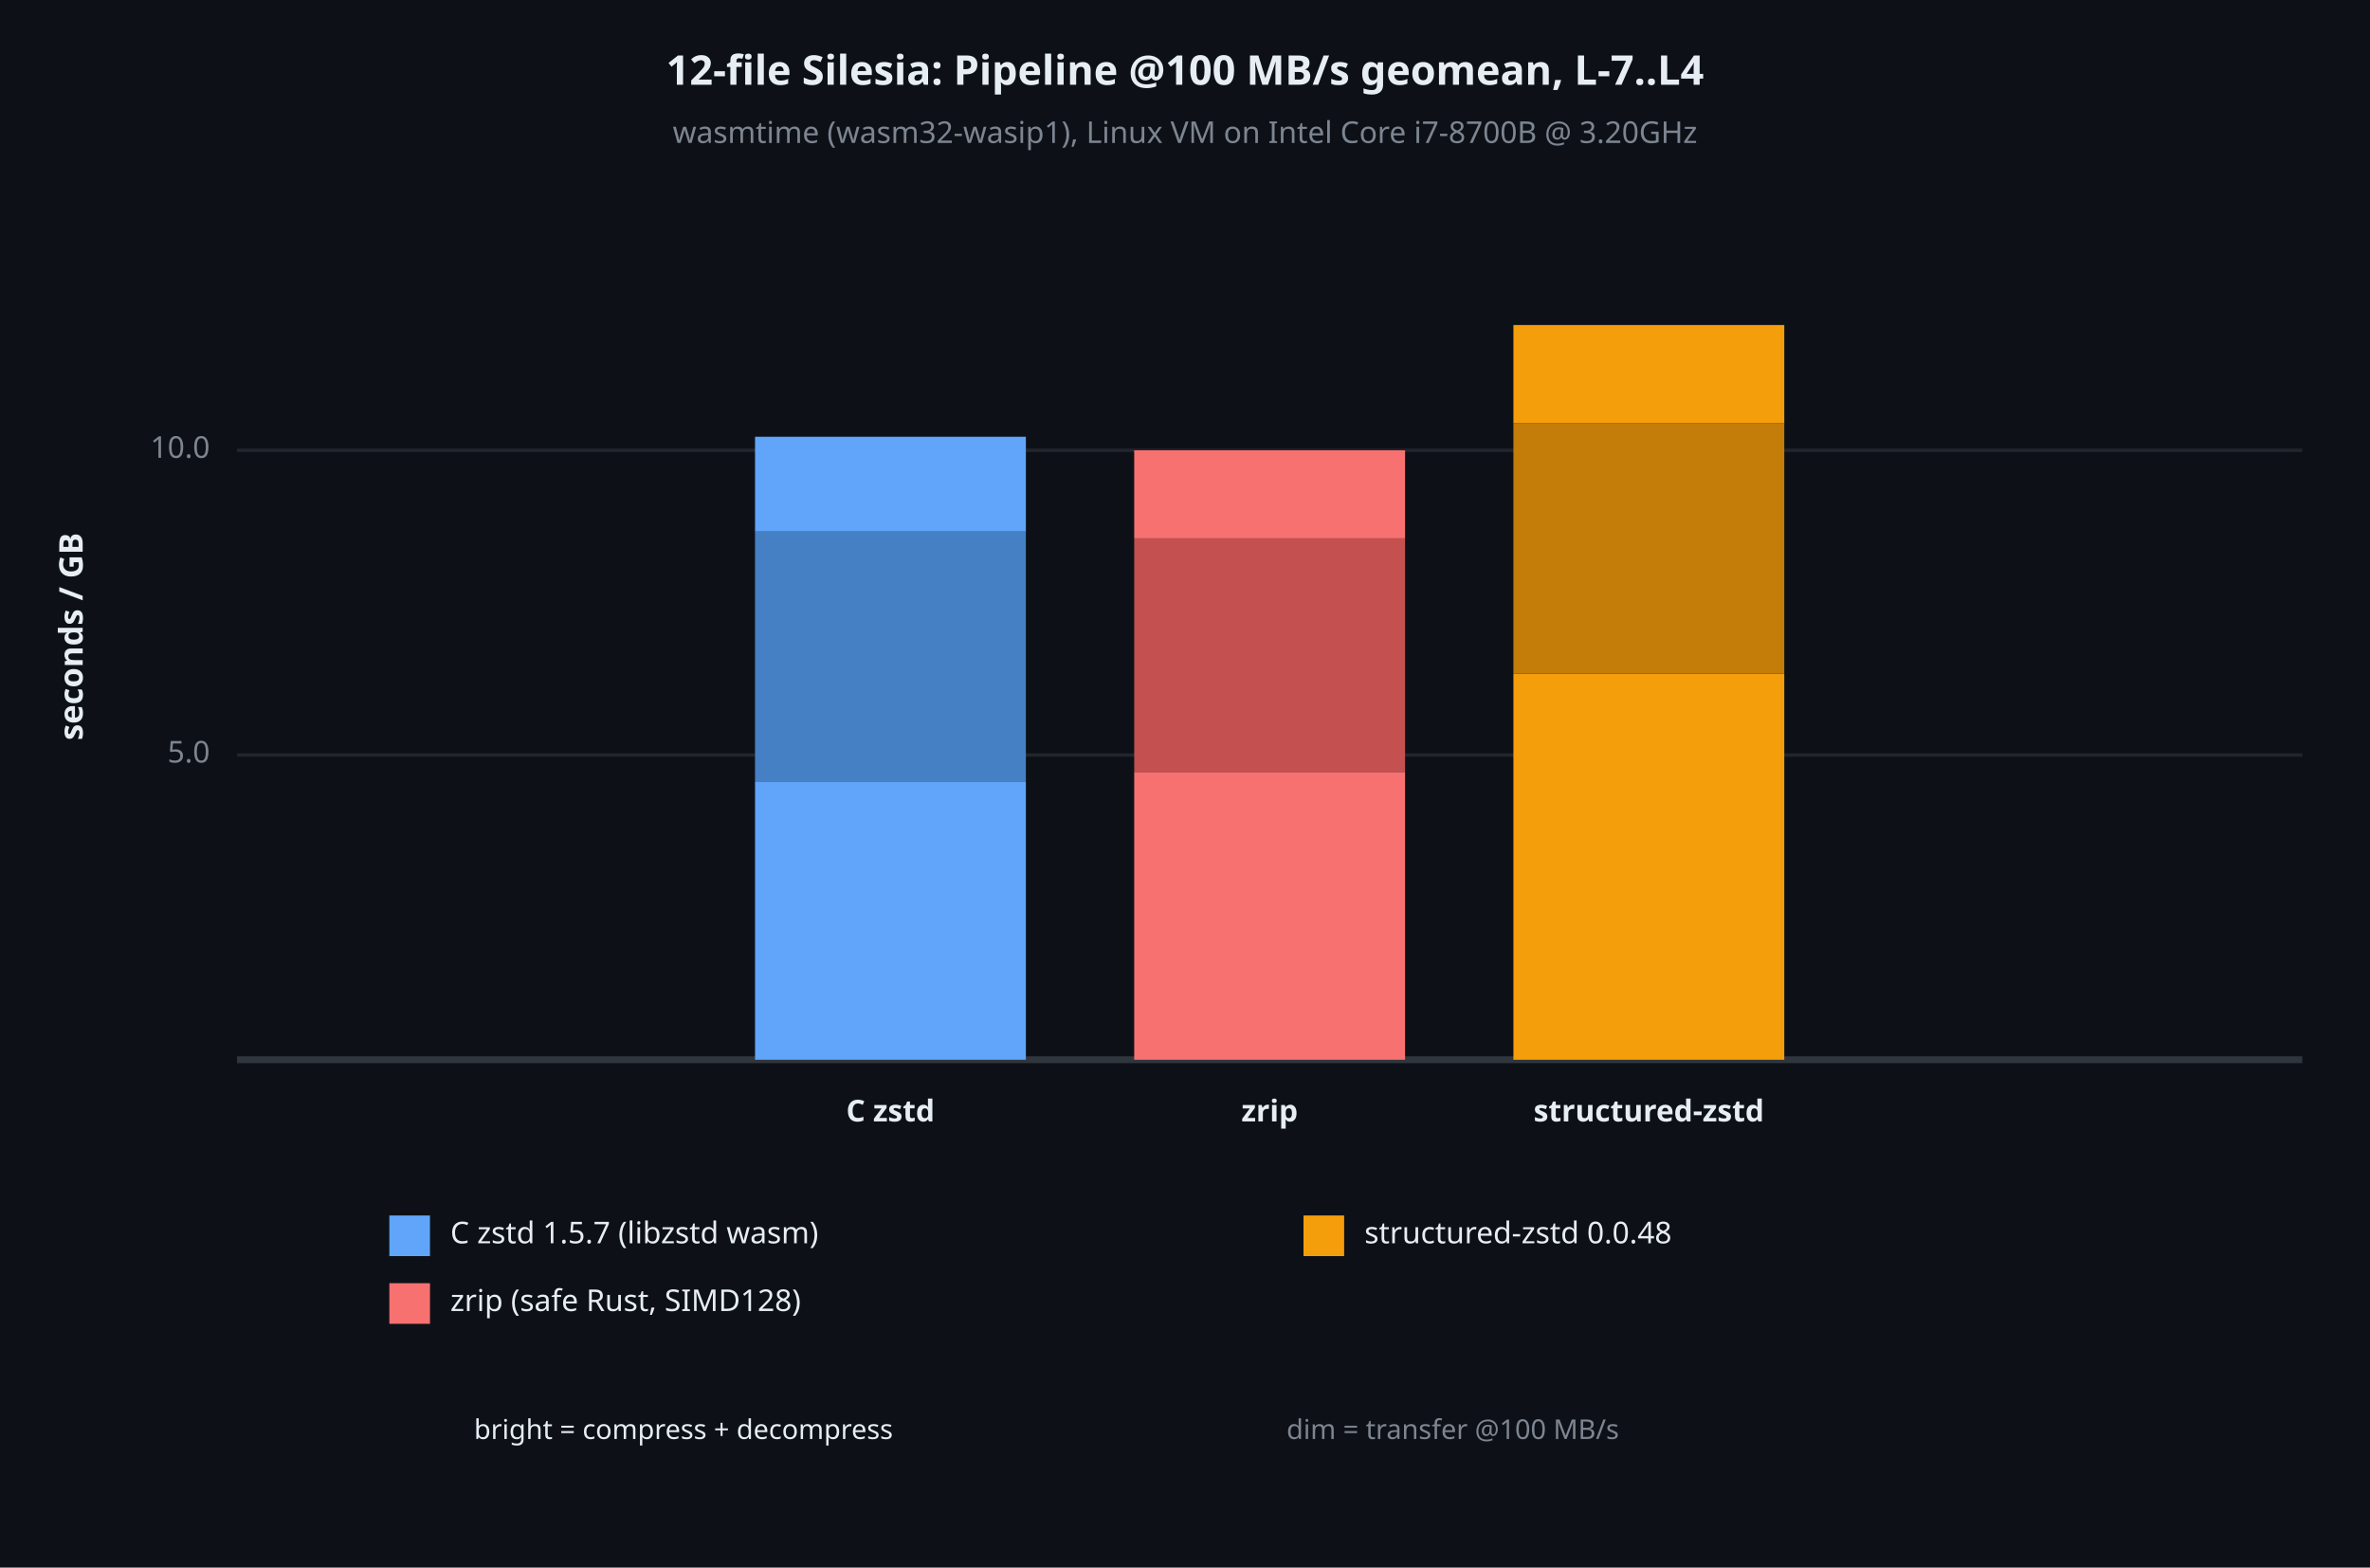
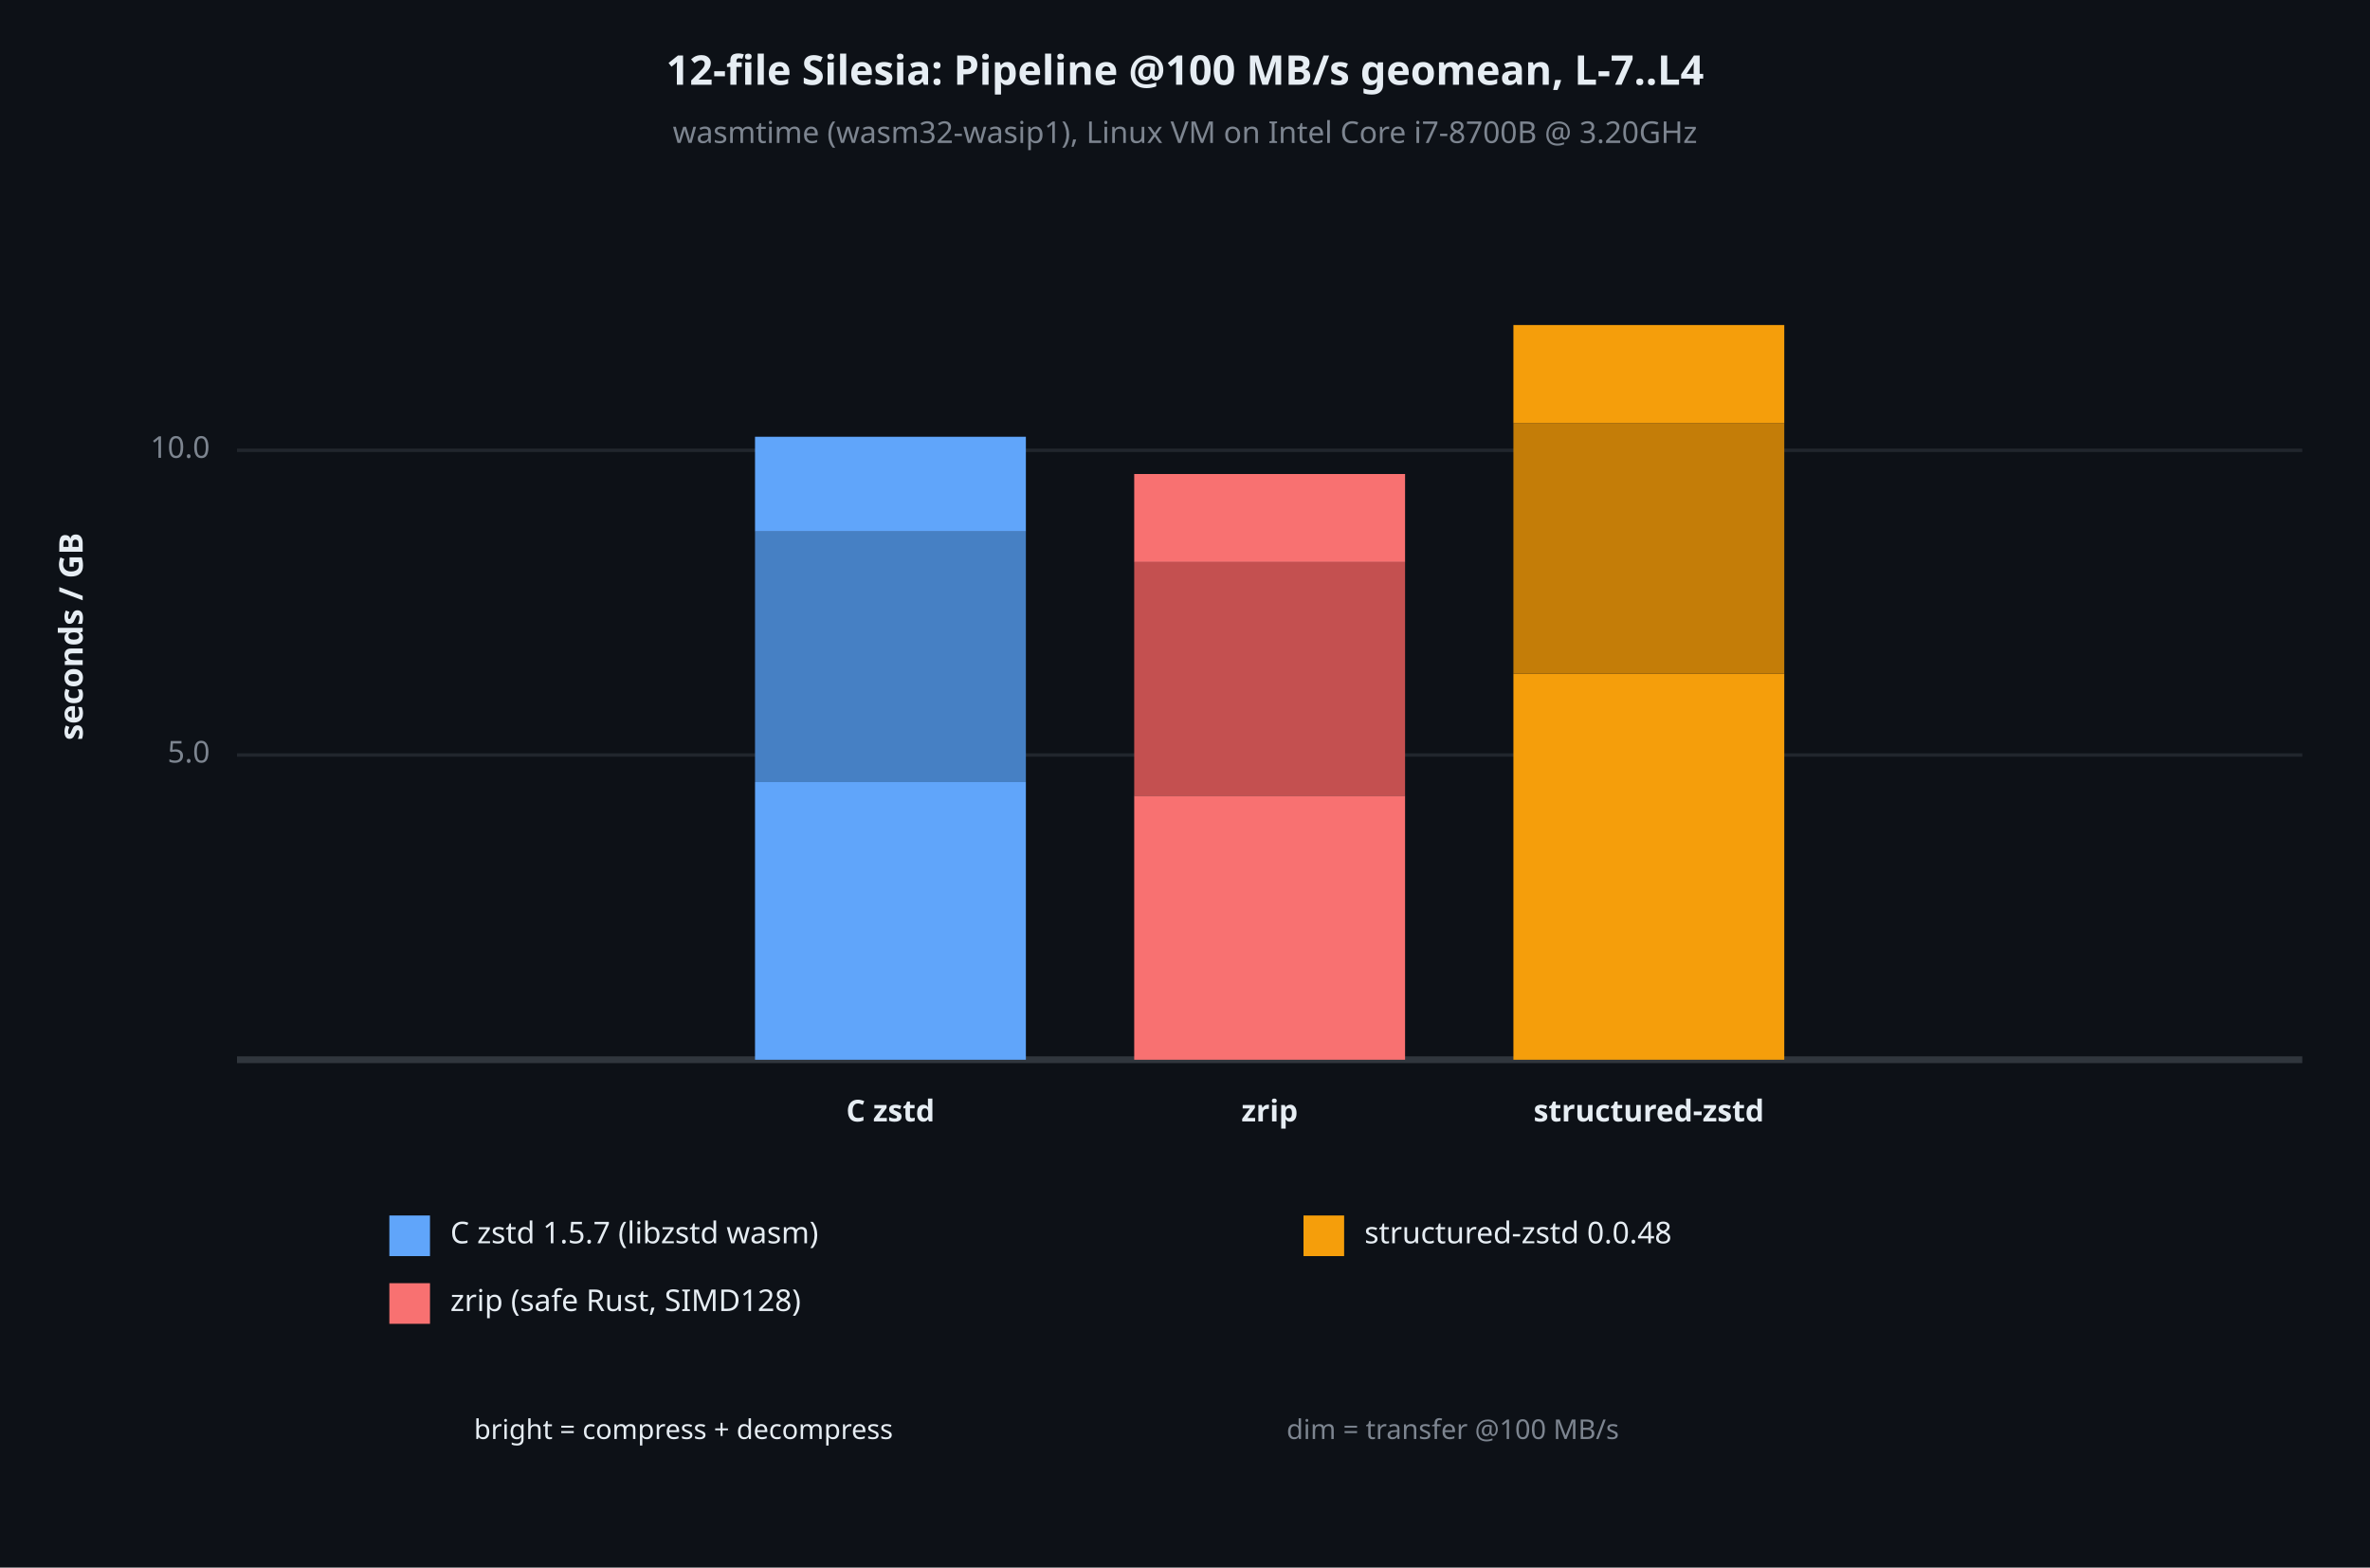
<svg xmlns="http://www.w3.org/2000/svg" viewBox="0 0 700 463" font-family="system-ui, -apple-system, sans-serif">
  <rect x="0" y="0" width="700" height="463" opacity="1" fill="#0D1117" stroke="none" />
  <text x="350" y="22" dy="0.5ex" text-anchor="middle" font-family="sans-serif" font-size="12.097" opacity="1" fill="#E6EDF3" font-weight="bold">
12-file Silesia: Pipeline @100 MB/s geomean, L-7..L4
</text>
  <text x="350" y="40" dy="0.5ex" text-anchor="middle" font-family="sans-serif" font-size="8.871" opacity="1" fill="#7D8590">
wasmtime (wasm32-wasip1), Linux VM on Intel Core i7-8700B @ 3.20GHz
</text>
  <text x="22" y="188" dy="0.5ex" text-anchor="middle" font-family="sans-serif" font-size="9.677" opacity="1" fill="#E6EDF3" font-weight="bold" transform="rotate(270, 22, 188)">
seconds / GB
</text>
  <polyline fill="none" opacity="1" stroke="#21262D" stroke-width="1" points="70,223 680,223 " />
  <text x="62" y="223" dy="0.5ex" text-anchor="end" font-family="sans-serif" font-size="8.871" opacity="1" fill="#7D8590">
5.0
</text>
  <polyline fill="none" opacity="1" stroke="#21262D" stroke-width="1" points="70,133 680,133 " />
  <text x="62" y="133" dy="0.5ex" text-anchor="end" font-family="sans-serif" font-size="8.871" opacity="1" fill="#7D8590">
10.0
</text>
  <polyline fill="none" opacity="1" stroke="#30363D" stroke-width="2" points="70,313 680,313 " />
  <rect x="223" y="231" width="80" height="82" opacity="1" fill="#60A5FA" stroke="none" />
  <rect x="223" y="157" width="80" height="74" opacity="1" fill="#4680C4" stroke="none" />
  <rect x="223" y="129" width="80" height="28" opacity="1" fill="#60A5FA" stroke="none" />
  <text x="263" y="329" dy="0.5ex" text-anchor="middle" font-family="sans-serif" font-size="8.871" opacity="1" fill="#E6EDF3" font-weight="bold">
C zstd
</text>
-   <rect x="335" y="228" width="80" height="85" opacity="1" fill="#F87171" stroke="none" />
-   <rect x="335" y="159" width="80" height="69" opacity="1" fill="#C45050" stroke="none" />
-   <rect x="335" y="133" width="80" height="26" opacity="1" fill="#F87171" stroke="none" />
+   <rect x="335" y="235" width="80" height="78" opacity="1" fill="#F87171" stroke="none" />
+   <rect x="335" y="166" width="80" height="69" opacity="1" fill="#C45050" stroke="none" />
+   <rect x="335" y="140" width="80" height="26" opacity="1" fill="#F87171" stroke="none" />
  <text x="375" y="329" dy="0.5ex" text-anchor="middle" font-family="sans-serif" font-size="8.871" opacity="1" fill="#E6EDF3" font-weight="bold">
zrip
</text>
  <rect x="447" y="199" width="80" height="114" opacity="1" fill="#F59E0B" stroke="none" />
  <rect x="447" y="125" width="80" height="74" opacity="1" fill="#C47D08" stroke="none" />
  <rect x="447" y="96" width="80" height="29" opacity="1" fill="#F59E0B" stroke="none" />
  <text x="487" y="329" dy="0.5ex" text-anchor="middle" font-family="sans-serif" font-size="8.871" opacity="1" fill="#E6EDF3" font-weight="bold">
structured-zstd
</text>
  <rect x="115" y="359" width="12" height="12" opacity="1" fill="#60A5FA" stroke="none" />
  <text x="133" y="365" dy="0.5ex" text-anchor="start" font-family="sans-serif" font-size="8.871" opacity="1" fill="#E6EDF3">
C zstd 1.5.7 (libzstd wasm)
</text>
  <rect x="115" y="379" width="12" height="12" opacity="1" fill="#F87171" stroke="none" />
  <text x="133" y="385" dy="0.5ex" text-anchor="start" font-family="sans-serif" font-size="8.871" opacity="1" fill="#E6EDF3">
zrip (safe Rust, SIMD128)
</text>
  <rect x="385" y="359" width="12" height="12" opacity="1" fill="#F59E0B" stroke="none" />
  <text x="403" y="365" dy="0.5ex" text-anchor="start" font-family="sans-serif" font-size="8.871" opacity="1" fill="#E6EDF3">
structured-zstd 0.0.48
</text>
  <text x="140" y="423" dy="0.5ex" text-anchor="start" font-family="sans-serif" font-size="8.065" opacity="1" fill="#E6EDF3">
bright = compress + decompress
</text>
  <text x="380" y="423" dy="0.5ex" text-anchor="start" font-family="sans-serif" font-size="8.065" opacity="1" fill="#7D8590">
dim = transfer @100 MB/s
</text>
</svg>
